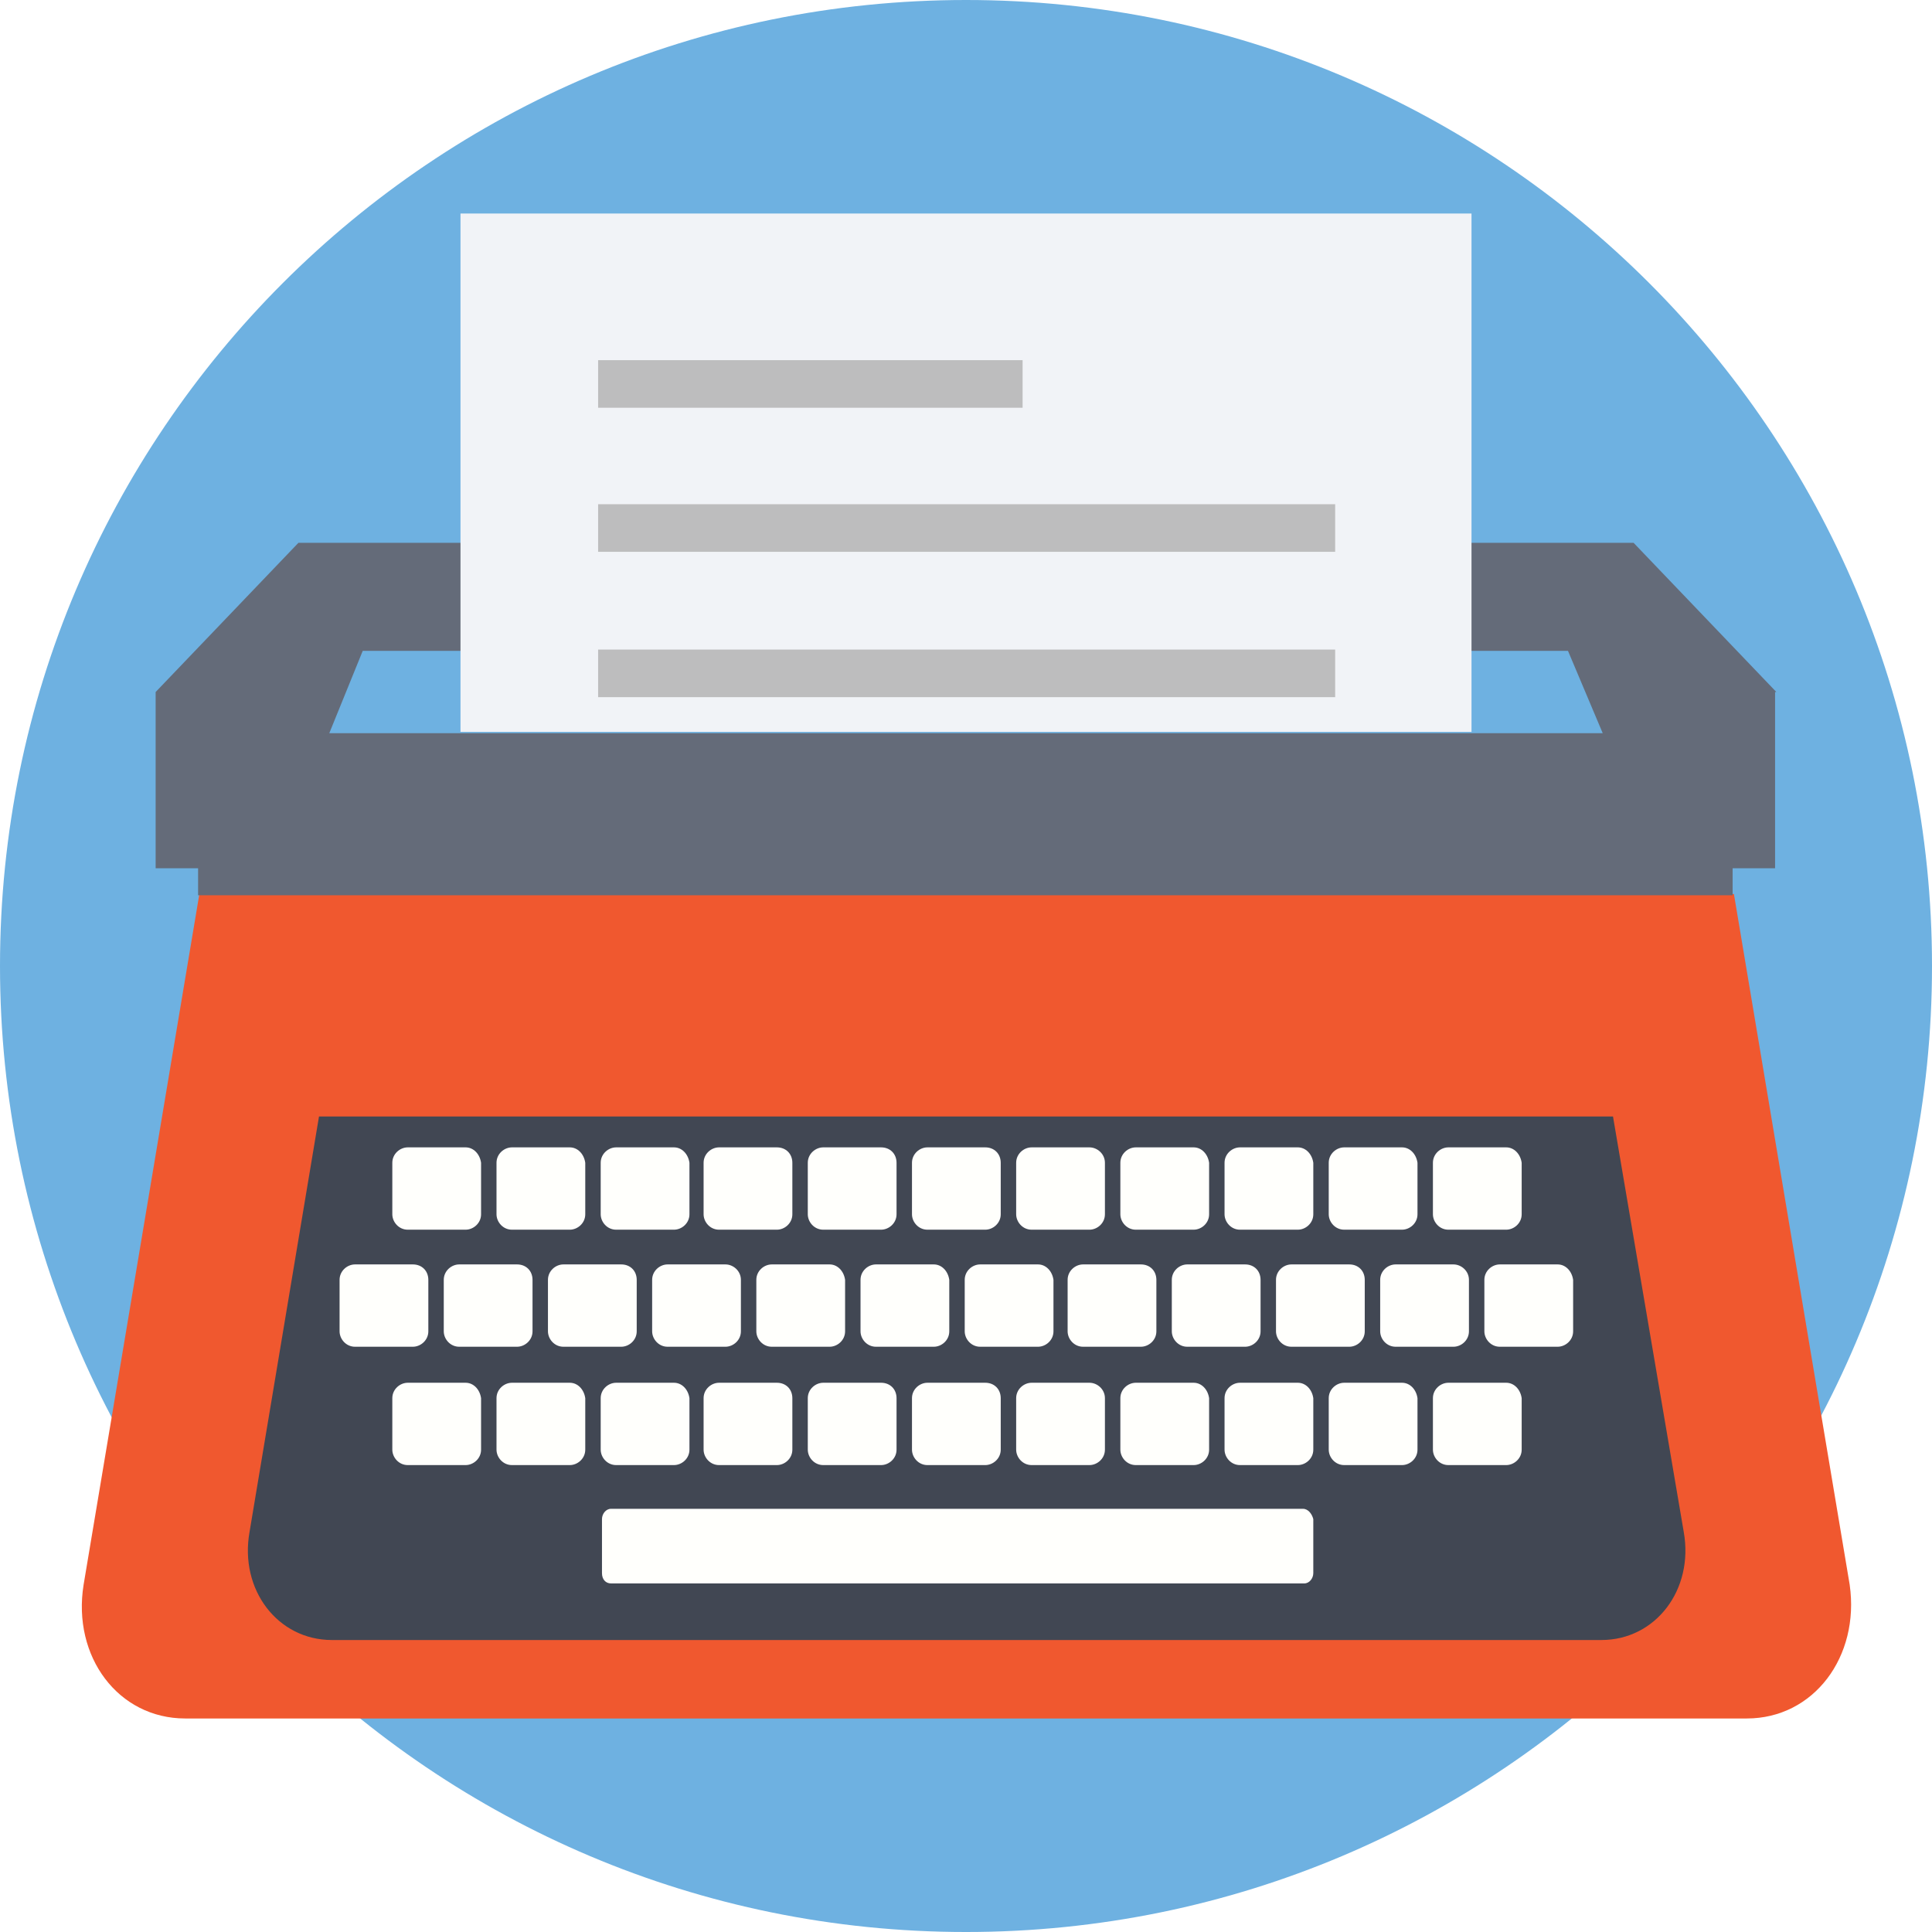
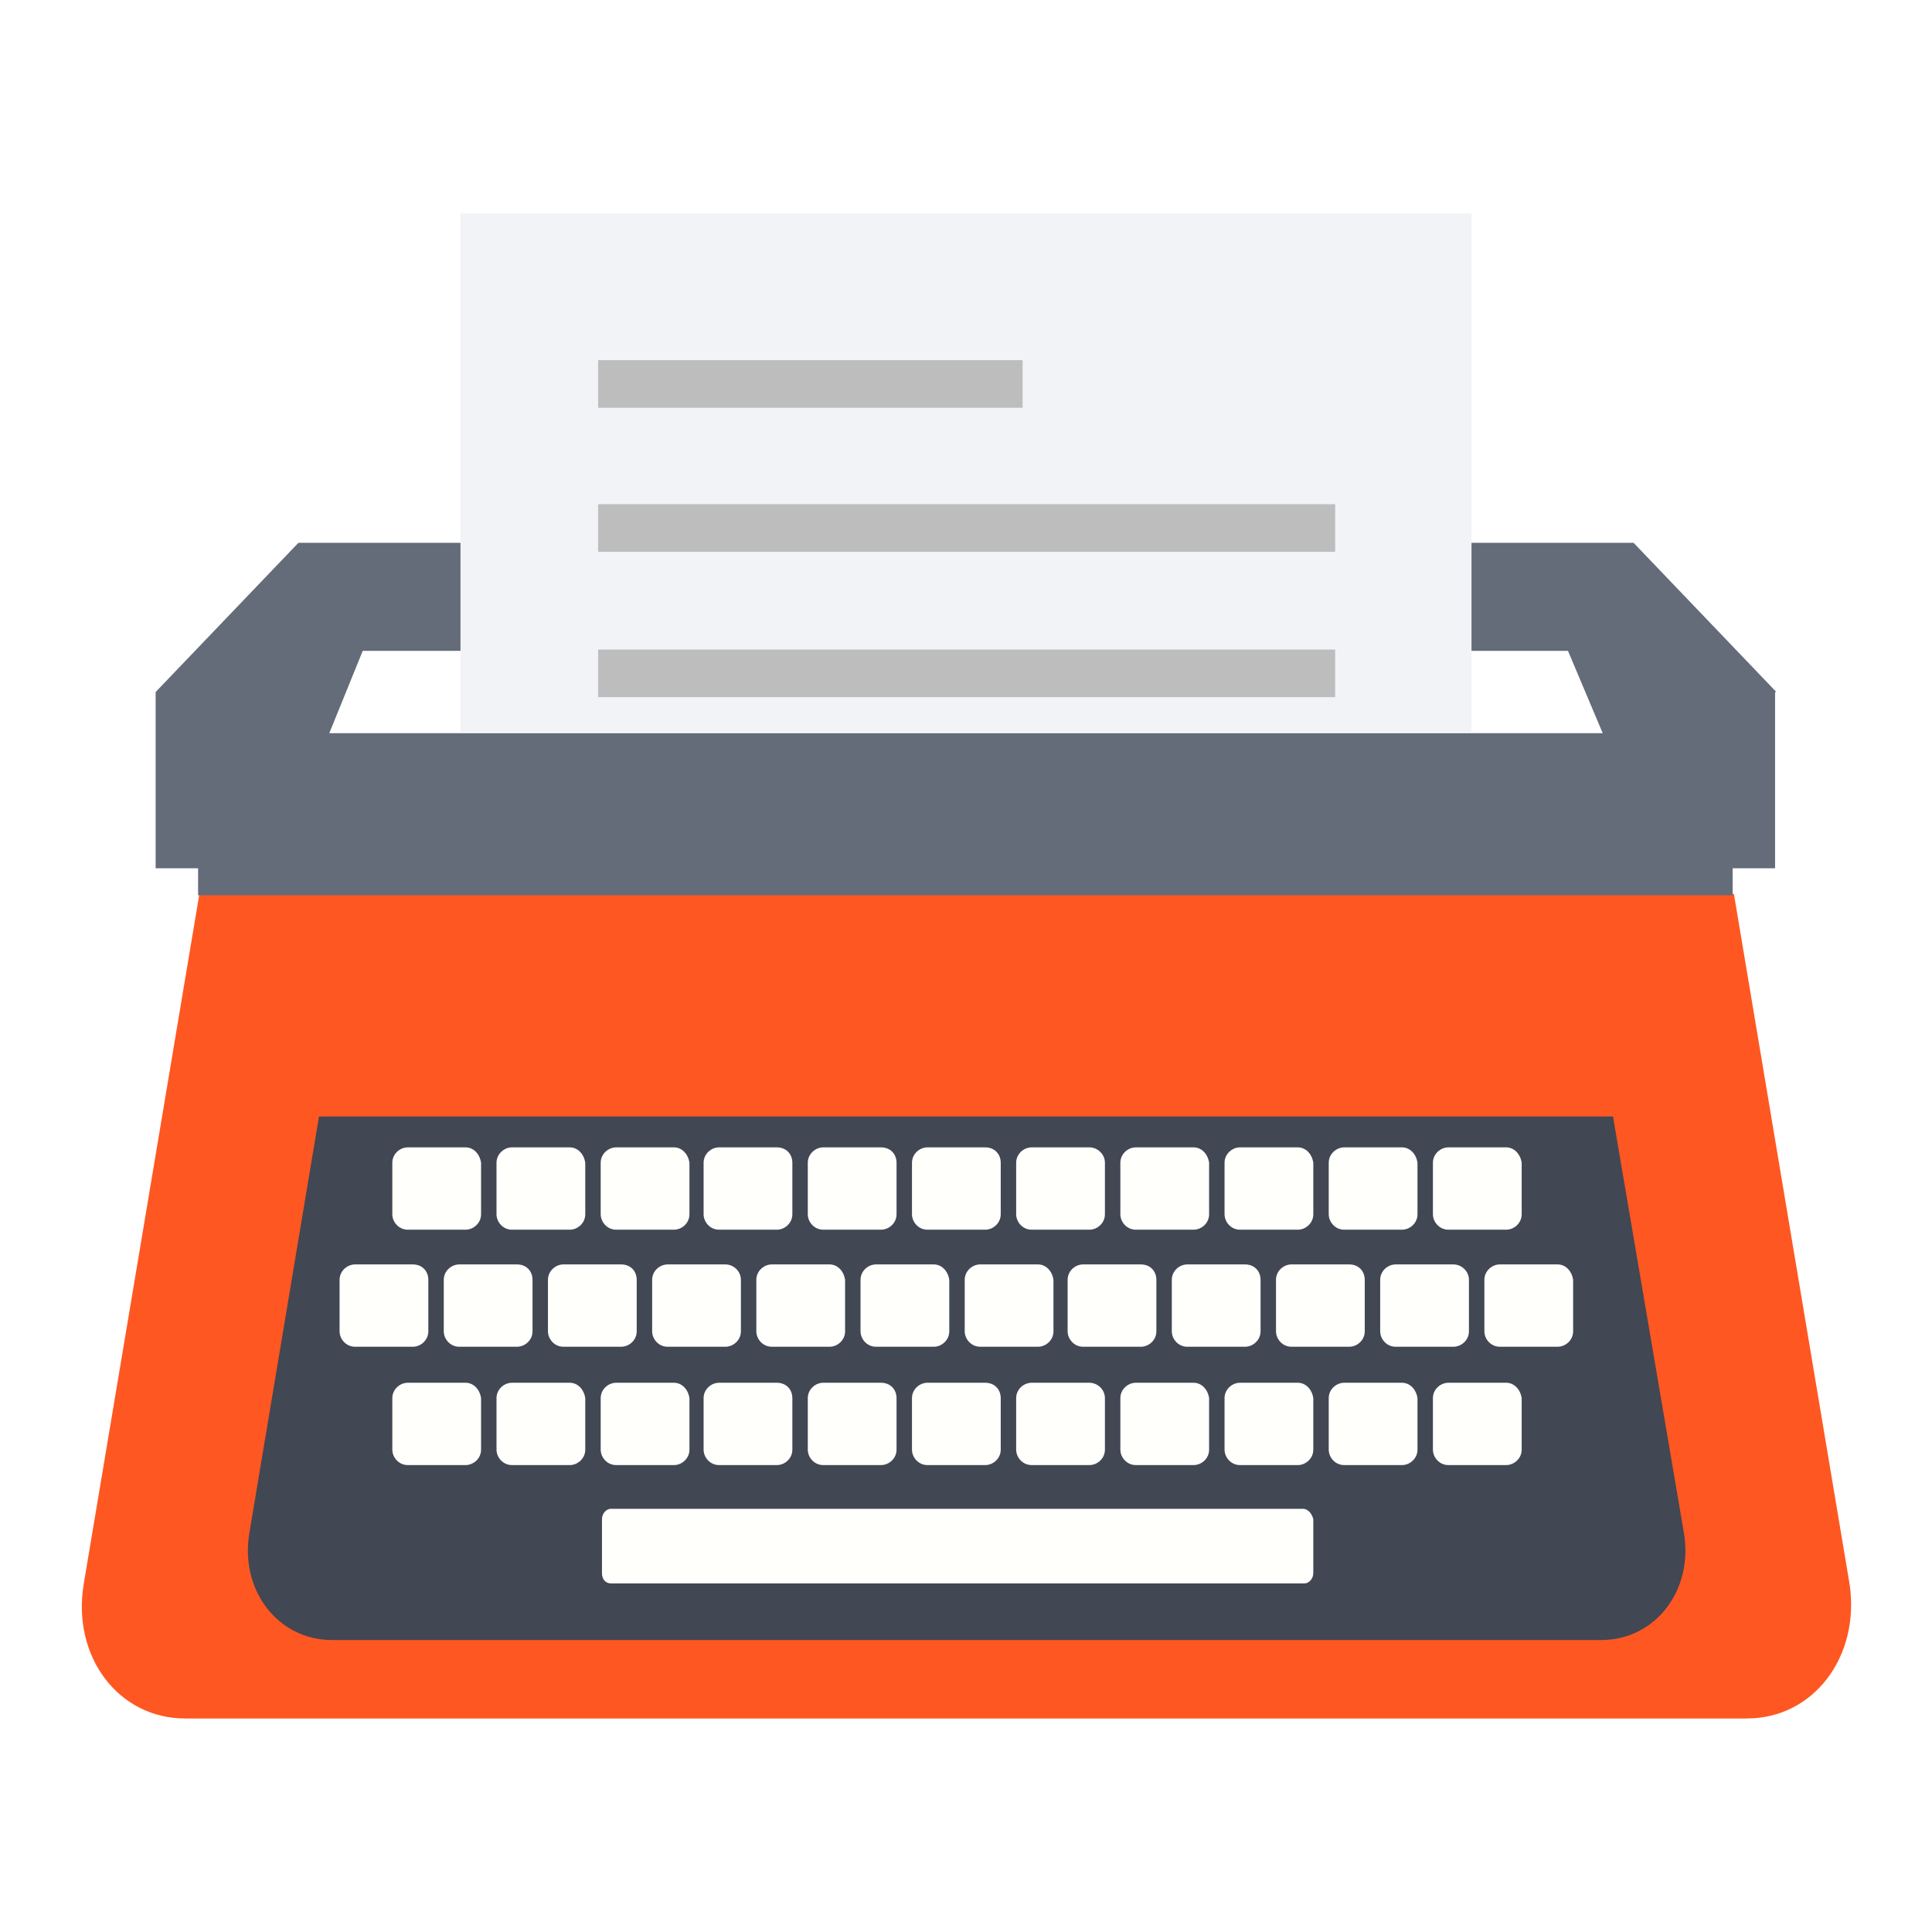
<svg xmlns="http://www.w3.org/2000/svg" version="1.1" id="Layer_1" x="0px" y="0px" viewBox="0 0 509.287 509.287" style="enable-background:new 0 0 509.287 509.287;" xml:space="preserve">
-   <circle style="fill:#6EB1E1;" cx="254.644" cy="254.644" r="254.644" />
-   <path style="fill:#F0582F;" d="M460.461,453.001H48.826c-17.632,0-29.838-16.276-26.787-35.264l30.517-182.082H457.07  l30.517,182.082C490.299,436.726,478.093,453.001,460.461,453.001z" />
+   <path style="fill:#ff5722;" d="M460.461,453.001H48.826c-17.632,0-29.838-16.276-26.787-35.264l30.517-182.082H457.07  l30.517,182.082C490.299,436.726,478.093,453.001,460.461,453.001z" />
  <path style="fill:#414753;" d="M425.197,294.315H84.09L65.78,403.836c-2.713,15.258,7.46,28.482,21.701,28.482h334.665  c14.241,0,24.413-13.224,21.701-28.482L425.197,294.315z" />
  <path style="fill:#646B79;" d="M468.26,182.421l-37.637-39.332l0,0H78.665l0,0l-37.637,39.332v46.453h11.189v7.121h404.514v-7.121  h11.189v-46.453H468.26z M422.485,193.272H86.803l8.816-21.701H413.33L422.485,193.272z" />
  <rect x="121.388" y="56.286" style="fill:#F1F3F7;" width="266.511" height="136.646" />
  <g>
    <path style="fill:#FFFFFC;" d="M122.744,302.453h-15.258c-2.034,0-4.069,1.695-4.069,4.069v13.563c0,2.034,1.695,4.069,4.069,4.069   h15.258c2.034,0,4.069-1.695,4.069-4.069v-13.563C126.474,304.148,124.779,302.453,122.744,302.453z" />
    <path style="fill:#FFFFFC;" d="M150.209,302.453h-15.258c-2.034,0-4.069,1.695-4.069,4.069v13.563c0,2.034,1.695,4.069,4.069,4.069   h15.258c2.034,0,4.069-1.695,4.069-4.069v-13.563C153.939,304.148,152.244,302.453,150.209,302.453z" />
    <path style="fill:#FFFFFC;" d="M177.674,302.453h-15.258c-2.034,0-4.069,1.695-4.069,4.069v13.563c0,2.034,1.695,4.069,4.069,4.069   h15.258c2.034,0,4.069-1.695,4.069-4.069v-13.563C181.404,304.148,179.709,302.453,177.674,302.453z" />
    <path style="fill:#FFFFFC;" d="M204.8,302.453h-15.258c-2.034,0-4.069,1.695-4.069,4.069v13.563c0,2.034,1.695,4.069,4.069,4.069   H204.8c2.034,0,4.069-1.695,4.069-4.069v-13.563C208.869,304.148,207.174,302.453,204.8,302.453z" />
    <path style="fill:#FFFFFC;" d="M232.265,302.453h-15.258c-2.034,0-4.069,1.695-4.069,4.069v13.563c0,2.034,1.695,4.069,4.069,4.069   h15.258c2.034,0,4.069-1.695,4.069-4.069v-13.563C236.334,304.148,234.638,302.453,232.265,302.453z" />
    <path style="fill:#FFFFFC;" d="M259.73,302.453h-15.258c-2.034,0-4.069,1.695-4.069,4.069v13.563c0,2.034,1.695,4.069,4.069,4.069   h15.258c2.034,0,4.069-1.695,4.069-4.069v-13.563C263.799,304.148,262.103,302.453,259.73,302.453z" />
    <path style="fill:#FFFFFC;" d="M287.195,302.453h-15.258c-2.034,0-4.069,1.695-4.069,4.069v13.563c0,2.034,1.695,4.069,4.069,4.069   h15.258c2.034,0,4.069-1.695,4.069-4.069v-13.563C291.264,304.148,289.229,302.453,287.195,302.453z" />
    <path style="fill:#FFFFFC;" d="M314.66,302.453h-15.258c-2.034,0-4.069,1.695-4.069,4.069v13.563c0,2.034,1.695,4.069,4.069,4.069   h15.258c2.034,0,4.069-1.695,4.069-4.069v-13.563C318.389,304.148,316.694,302.453,314.66,302.453z" />
    <path style="fill:#FFFFFC;" d="M342.125,302.453h-15.258c-2.034,0-4.069,1.695-4.069,4.069v13.563c0,2.034,1.695,4.069,4.069,4.069   h15.258c2.034,0,4.069-1.695,4.069-4.069v-13.563C345.854,304.148,344.159,302.453,342.125,302.453z" />
    <path style="fill:#FFFFFC;" d="M369.589,302.453h-15.258c-2.034,0-4.069,1.695-4.069,4.069v13.563c0,2.034,1.695,4.069,4.069,4.069   h15.258c2.034,0,4.069-1.695,4.069-4.069v-13.563C373.319,304.148,371.624,302.453,369.589,302.453z" />
    <path style="fill:#FFFFFC;" d="M397.054,302.453h-15.258c-2.034,0-4.069,1.695-4.069,4.069v13.563c0,2.034,1.695,4.069,4.069,4.069   h15.258c2.034,0,4.069-1.695,4.069-4.069v-13.563C400.784,304.148,399.089,302.453,397.054,302.453z" />
    <path style="fill:#FFFFFC;" d="M122.744,364.503h-15.258c-2.034,0-4.069,1.695-4.069,4.069v13.563c0,2.034,1.695,4.069,4.069,4.069   h15.258c2.034,0,4.069-1.695,4.069-4.069v-13.563C126.474,366.199,124.779,364.503,122.744,364.503z" />
    <path style="fill:#FFFFFC;" d="M150.209,364.503h-15.258c-2.034,0-4.069,1.695-4.069,4.069v13.563c0,2.034,1.695,4.069,4.069,4.069   h15.258c2.034,0,4.069-1.695,4.069-4.069v-13.563C153.939,366.199,152.244,364.503,150.209,364.503z" />
    <path style="fill:#FFFFFC;" d="M177.674,364.503h-15.258c-2.034,0-4.069,1.695-4.069,4.069v13.563c0,2.034,1.695,4.069,4.069,4.069   h15.258c2.034,0,4.069-1.695,4.069-4.069v-13.563C181.404,366.199,179.709,364.503,177.674,364.503z" />
    <path style="fill:#FFFFFC;" d="M204.8,364.503h-15.258c-2.034,0-4.069,1.695-4.069,4.069v13.563c0,2.034,1.695,4.069,4.069,4.069   H204.8c2.034,0,4.069-1.695,4.069-4.069v-13.563C208.869,366.199,207.174,364.503,204.8,364.503z" />
    <path style="fill:#FFFFFC;" d="M232.265,364.503h-15.258c-2.034,0-4.069,1.695-4.069,4.069v13.563c0,2.034,1.695,4.069,4.069,4.069   h15.258c2.034,0,4.069-1.695,4.069-4.069v-13.563C236.334,366.199,234.638,364.503,232.265,364.503z" />
    <path style="fill:#FFFFFC;" d="M259.73,364.503h-15.258c-2.034,0-4.069,1.695-4.069,4.069v13.563c0,2.034,1.695,4.069,4.069,4.069   h15.258c2.034,0,4.069-1.695,4.069-4.069v-13.563C263.799,366.199,262.103,364.503,259.73,364.503z" />
    <path style="fill:#FFFFFC;" d="M287.195,364.503h-15.258c-2.034,0-4.069,1.695-4.069,4.069v13.563c0,2.034,1.695,4.069,4.069,4.069   h15.258c2.034,0,4.069-1.695,4.069-4.069v-13.563C291.264,366.199,289.229,364.503,287.195,364.503z" />
    <path style="fill:#FFFFFC;" d="M314.66,364.503h-15.258c-2.034,0-4.069,1.695-4.069,4.069v13.563c0,2.034,1.695,4.069,4.069,4.069   h15.258c2.034,0,4.069-1.695,4.069-4.069v-13.563C318.389,366.199,316.694,364.503,314.66,364.503z" />
    <path style="fill:#FFFFFC;" d="M342.125,364.503h-15.258c-2.034,0-4.069,1.695-4.069,4.069v13.563c0,2.034,1.695,4.069,4.069,4.069   h15.258c2.034,0,4.069-1.695,4.069-4.069v-13.563C345.854,366.199,344.159,364.503,342.125,364.503z" />
    <path style="fill:#FFFFFC;" d="M369.589,364.503h-15.258c-2.034,0-4.069,1.695-4.069,4.069v13.563c0,2.034,1.695,4.069,4.069,4.069   h15.258c2.034,0,4.069-1.695,4.069-4.069v-13.563C373.319,366.199,371.624,364.503,369.589,364.503z" />
    <path style="fill:#FFFFFC;" d="M397.054,364.503h-15.258c-2.034,0-4.069,1.695-4.069,4.069v13.563c0,2.034,1.695,4.069,4.069,4.069   h15.258c2.034,0,4.069-1.695,4.069-4.069v-13.563C400.784,366.199,399.089,364.503,397.054,364.503z" />
    <path style="fill:#FFFFFC;" d="M108.842,333.309H93.584c-2.034,0-4.069,1.695-4.069,4.069v13.563c0,2.034,1.695,4.069,4.069,4.069   h15.258c2.034,0,4.069-1.695,4.069-4.069v-13.563C112.911,335.004,111.216,333.309,108.842,333.309z" />
    <path style="fill:#FFFFFC;" d="M136.307,333.309h-15.258c-2.034,0-4.069,1.695-4.069,4.069v13.563c0,2.034,1.695,4.069,4.069,4.069   h15.258c2.034,0,4.069-1.695,4.069-4.069v-13.563C140.376,335.004,138.681,333.309,136.307,333.309z" />
    <path style="fill:#FFFFFC;" d="M163.772,333.309h-15.258c-2.034,0-4.069,1.695-4.069,4.069v13.563c0,2.034,1.695,4.069,4.069,4.069   h15.258c2.034,0,4.069-1.695,4.069-4.069v-13.563C167.841,335.004,166.146,333.309,163.772,333.309z" />
    <path style="fill:#FFFFFC;" d="M191.237,333.309h-15.258c-2.034,0-4.069,1.695-4.069,4.069v13.563c0,2.034,1.695,4.069,4.069,4.069   h15.258c2.034,0,4.069-1.695,4.069-4.069v-13.563C195.306,335.004,193.272,333.309,191.237,333.309z" />
    <path style="fill:#FFFFFC;" d="M218.702,333.309h-15.258c-2.034,0-4.069,1.695-4.069,4.069v13.563c0,2.034,1.695,4.069,4.069,4.069   h15.258c2.034,0,4.069-1.695,4.069-4.069v-13.563C222.432,335.004,220.736,333.309,218.702,333.309z" />
    <path style="fill:#FFFFFC;" d="M246.167,333.309h-15.258c-2.034,0-4.069,1.695-4.069,4.069v13.563c0,2.034,1.695,4.069,4.069,4.069   h15.258c2.034,0,4.069-1.695,4.069-4.069v-13.563C249.897,335.004,248.201,333.309,246.167,333.309z" />
    <path style="fill:#FFFFFC;" d="M273.632,333.309h-15.258c-2.034,0-4.069,1.695-4.069,4.069v13.563c0,2.034,1.695,4.069,4.069,4.069   h15.258c2.034,0,4.069-1.695,4.069-4.069v-13.563C277.362,335.004,275.666,333.309,273.632,333.309z" />
    <path style="fill:#FFFFFC;" d="M300.758,333.309h-15.258c-2.034,0-4.069,1.695-4.069,4.069v13.563c0,2.034,1.695,4.069,4.069,4.069   h15.258c2.034,0,4.069-1.695,4.069-4.069v-13.563C304.827,335.004,303.131,333.309,300.758,333.309z" />
    <path style="fill:#FFFFFC;" d="M328.223,333.309h-15.258c-2.034,0-4.069,1.695-4.069,4.069v13.563c0,2.034,1.695,4.069,4.069,4.069   h15.258c2.034,0,4.069-1.695,4.069-4.069v-13.563C332.291,335.004,330.596,333.309,328.223,333.309z" />
    <path style="fill:#FFFFFC;" d="M355.687,333.309h-15.258c-2.034,0-4.069,1.695-4.069,4.069v13.563c0,2.034,1.695,4.069,4.069,4.069   h15.258c2.034,0,4.069-1.695,4.069-4.069v-13.563C359.756,335.004,358.061,333.309,355.687,333.309z" />
    <path style="fill:#FFFFFC;" d="M383.152,333.309h-15.258c-2.034,0-4.069,1.695-4.069,4.069v13.563c0,2.034,1.695,4.069,4.069,4.069   h15.258c2.034,0,4.069-1.695,4.069-4.069v-13.563C387.221,335.004,385.187,333.309,383.152,333.309z" />
    <path style="fill:#FFFFFC;" d="M410.617,333.309h-15.258c-2.034,0-4.069,1.695-4.069,4.069v13.563c0,2.034,1.695,4.069,4.069,4.069   h15.258c2.034,0,4.069-1.695,4.069-4.069v-13.563C414.347,335.004,412.652,333.309,410.617,333.309z" />
    <path style="fill:#FFFFFC;" d="M343.481,397.732H161.06c-1.356,0-2.374,1.356-2.374,2.713v14.241c0,1.695,1.017,2.713,2.374,2.713   h182.76c1.356,0,2.373-1.356,2.373-2.713v-14.241C345.854,399.089,344.837,397.732,343.481,397.732z" />
  </g>
  <g>
    <rect x="157.669" y="94.94" style="fill:#BDBDBE;" width="111.894" height="12.546" />
    <rect x="157.669" y="132.917" style="fill:#BDBDBE;" width="194.289" height="12.546" />
    <rect x="157.669" y="171.232" style="fill:#BDBDBE;" width="194.289" height="12.546" />
  </g>
  <g>
</g>
  <g>
</g>
  <g>
</g>
  <g>
</g>
  <g>
</g>
  <g>
</g>
  <g>
</g>
  <g>
</g>
  <g>
</g>
  <g>
</g>
  <g>
</g>
  <g>
</g>
  <g>
</g>
  <g>
</g>
  <g>
</g>
</svg>
